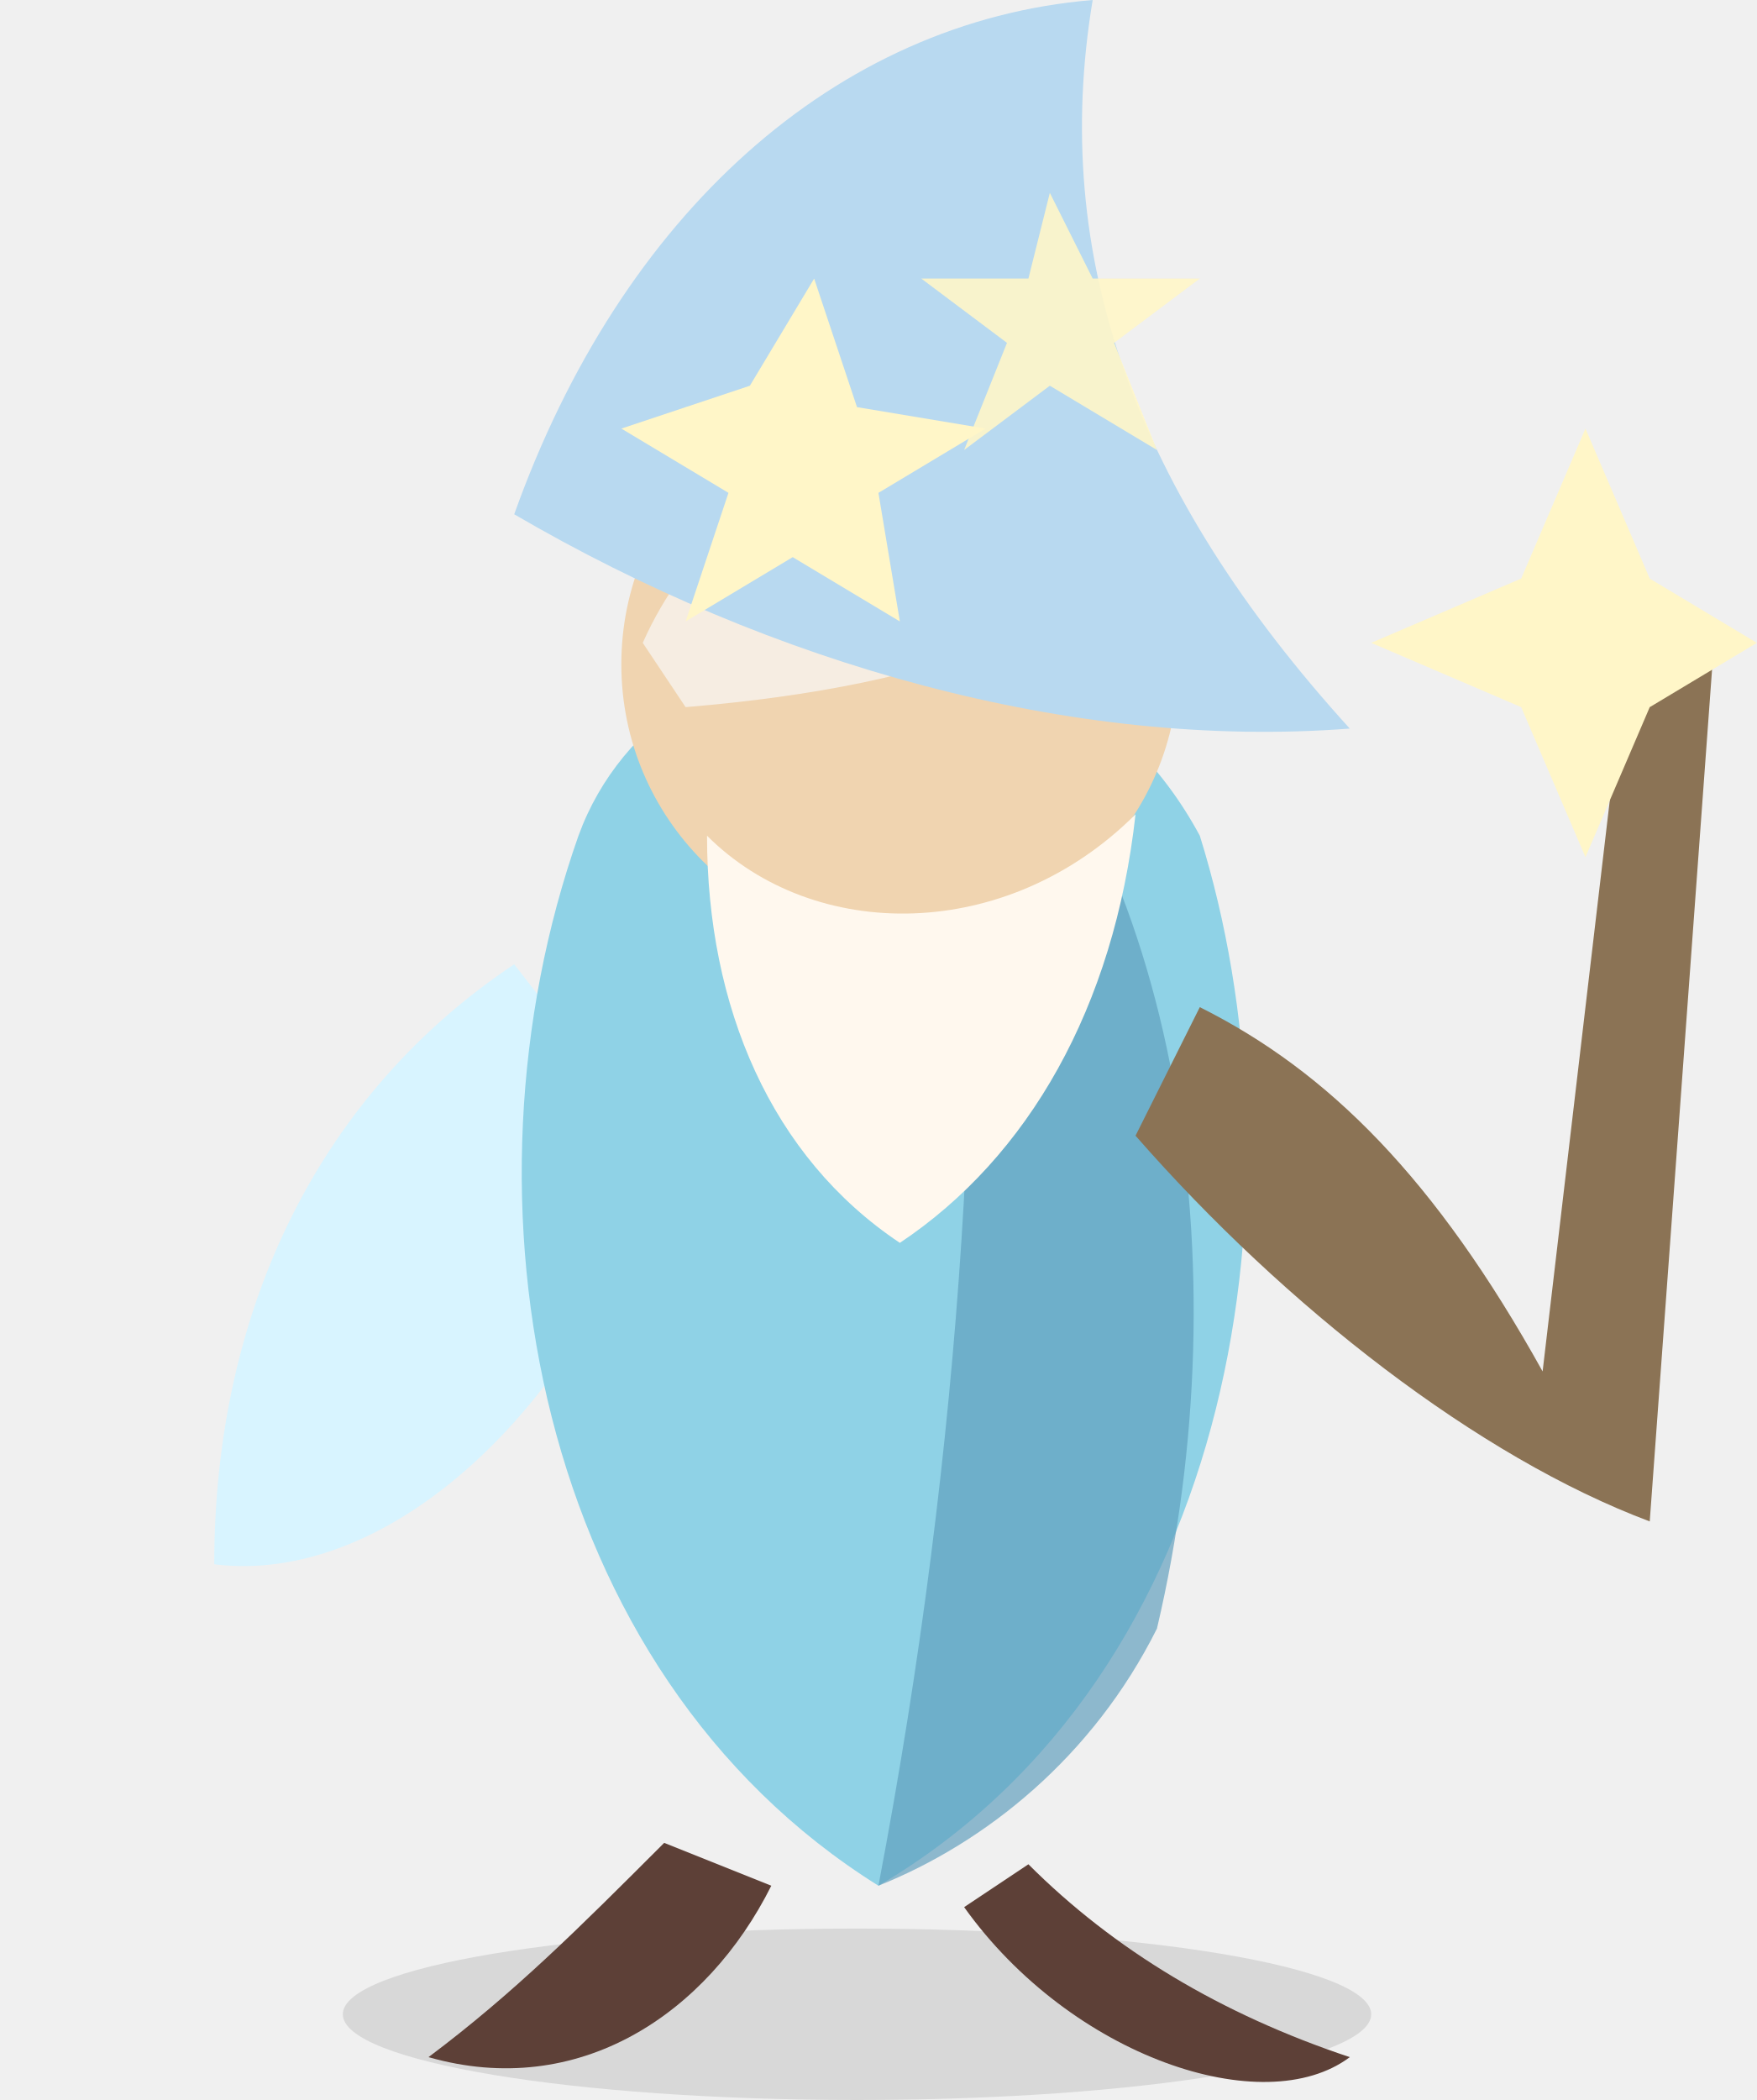
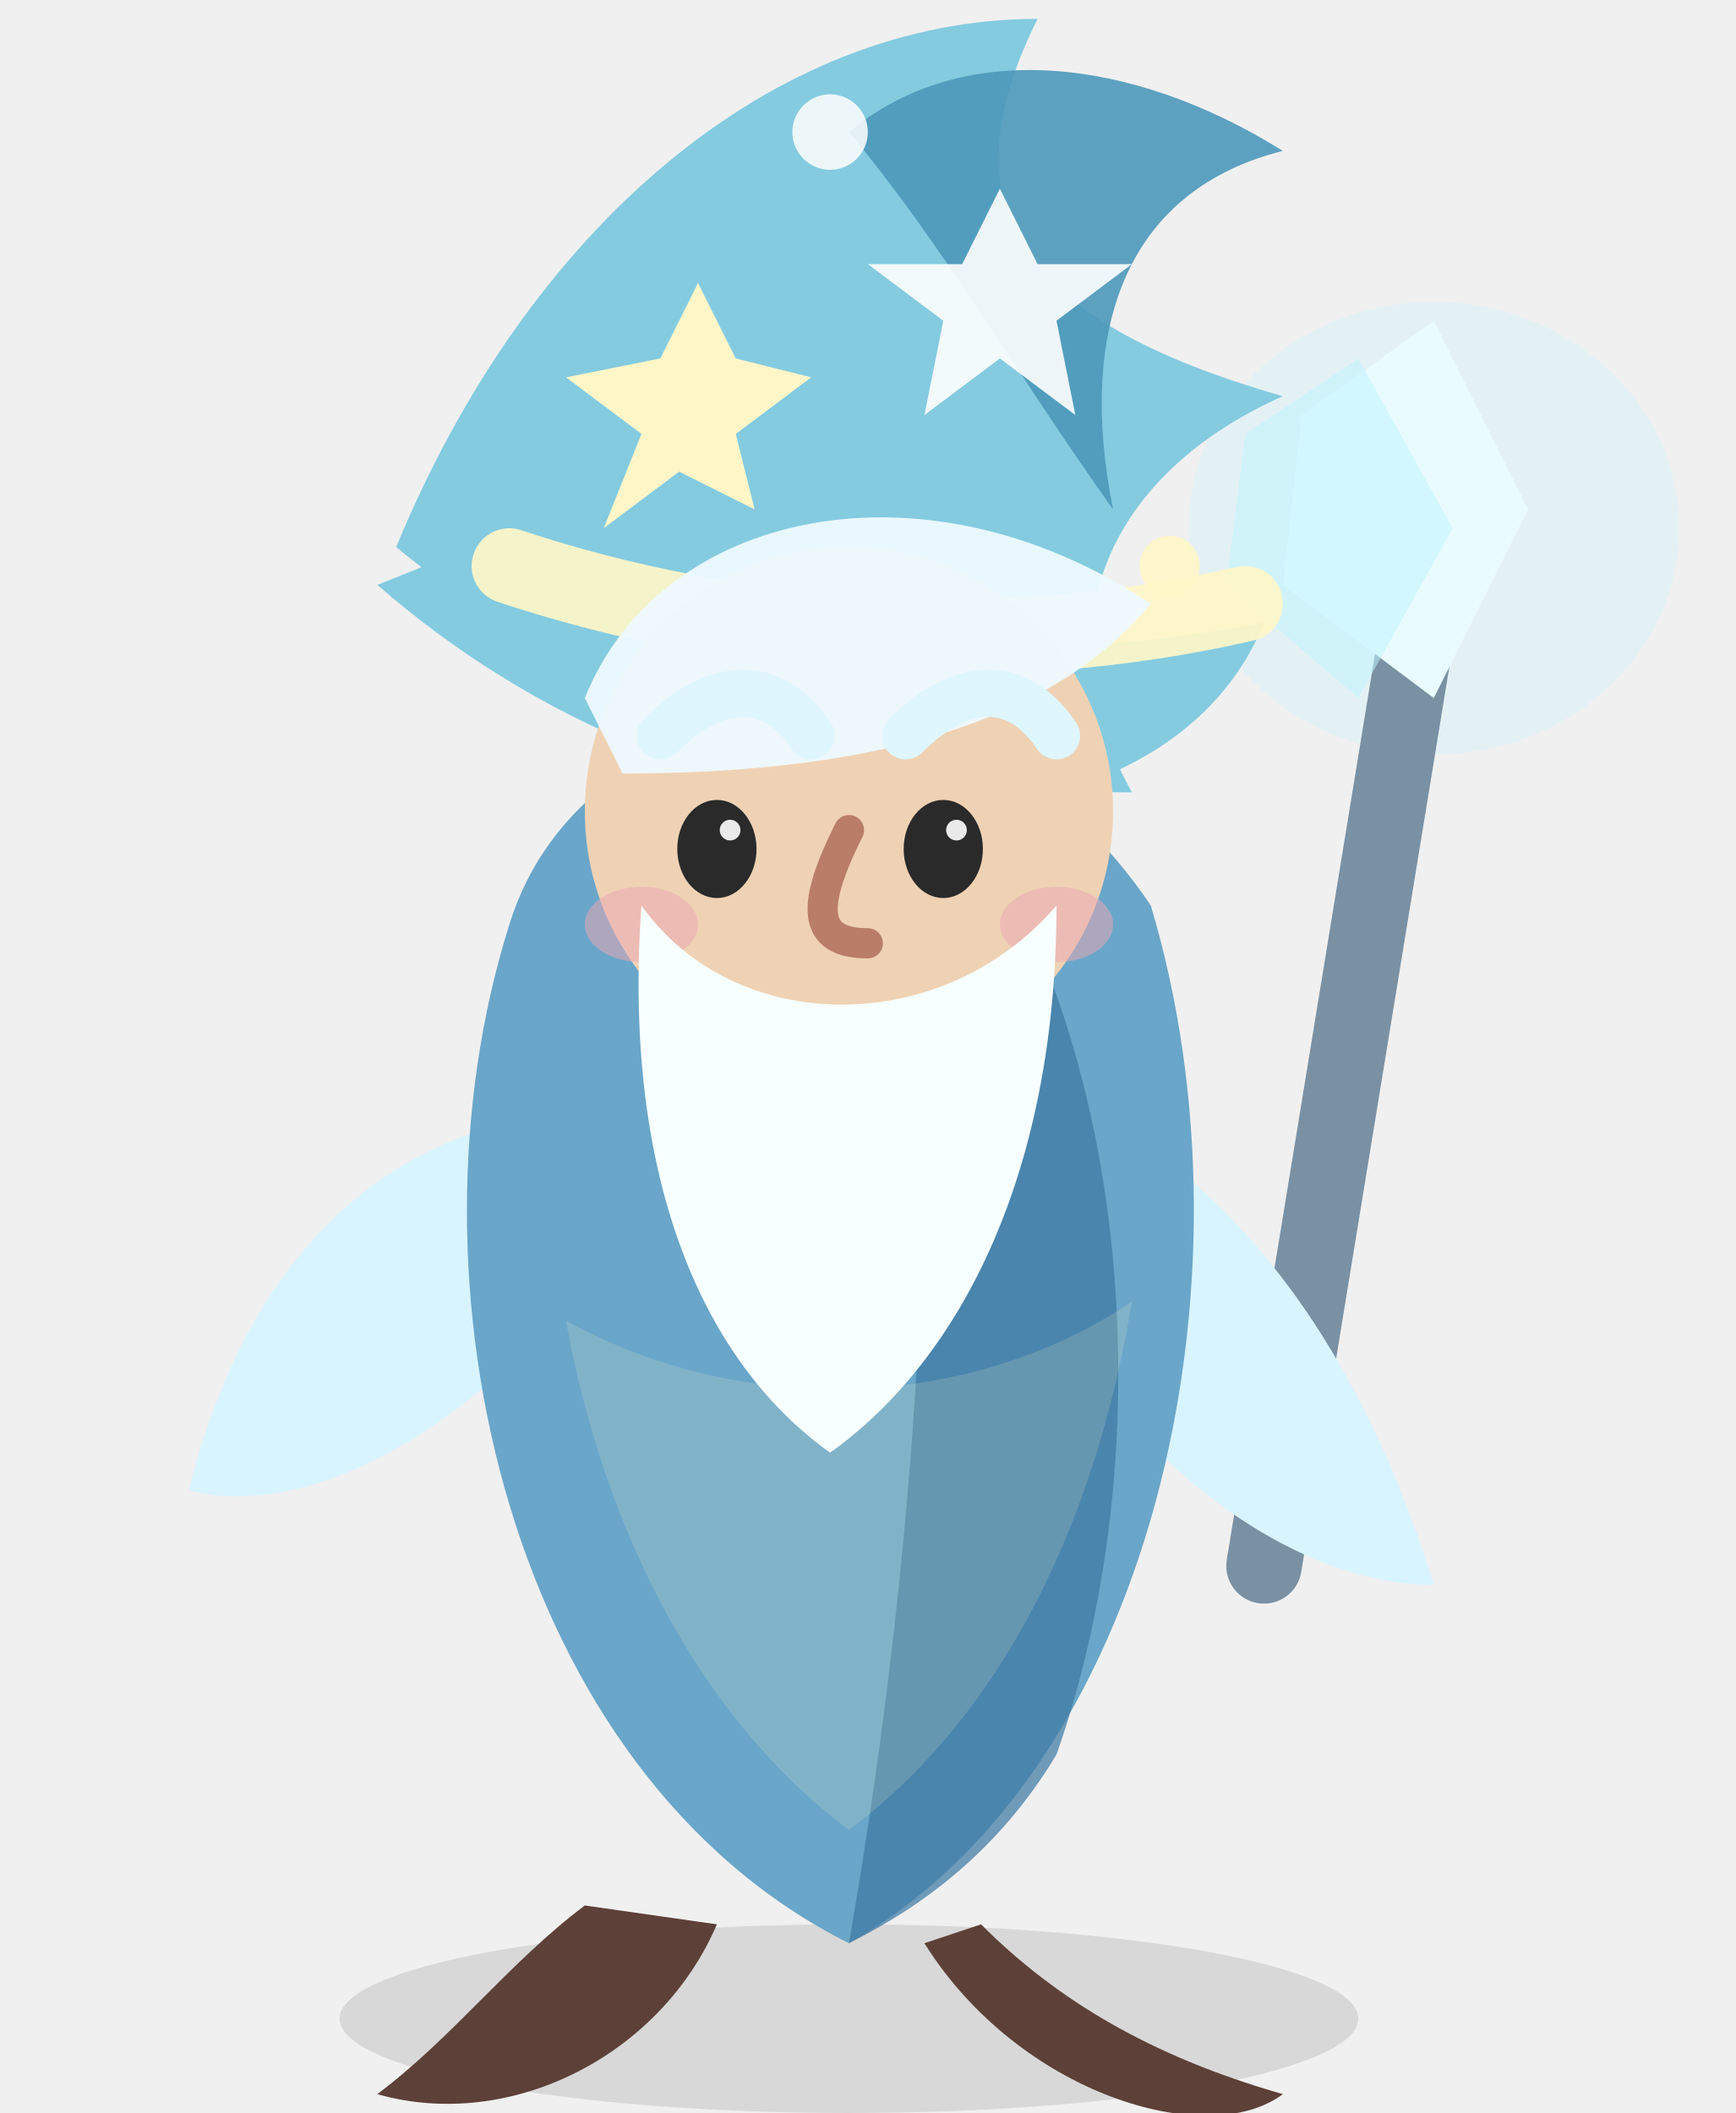
- <svg xmlns="http://www.w3.org/2000/svg" width="82" height="98" viewBox="0 0 82 98">
-   <ellipse cx="40" cy="94" rx="24" ry="4" fill="#000000" opacity="0.1" />
-   <path d="M24 45C15 51 10 61 10 73C18 74 27 66 31 54Z" fill="#d8f4ff" />
-   <path d="M27 39C31 28 49 26 56 39C61 55 58 78 41 88C25 78 21 56 27 39Z" fill="#8fd2e6" />
-   <path d="M45 30C55 40 58 59 54 76C51 82 46 86 41 88C45 67 46 48 45 30Z" fill="#5f9fbd" opacity="0.68" />
-   <circle cx="42" cy="31" r="13" fill="#f0d4b0" />
-   <path d="M30 30C34 21 45 17 55 23C52 29 44 32 32 33Z" fill="#f6f0e8" opacity="0.9" />
-   <path d="M33 39C38 44 47 44 53 38C52 47 48 54 42 58C36 54 33 47 33 39Z" fill="#fff8ee" />
-   <circle cx="47" cy="30" r="1.4" fill="#2a2a2a" />
-   <path d="M24 24C29 10 39 1 51 0C49 12 53 23 63 34C50 35 36 31 24 24Z" fill="#b8d9f0" />
-   <path d="M35 18L38 13L40 19L46 20L41 23L42 29L37 26L32 29L34 23L29 20Z" fill="#fff6c8" />
-   <path d="M49 9L51 13L56 13L52 16L54 21L49 18L45 21L47 16L43 13L48 13Z" fill="#fff6c8" opacity="0.9" />
-   <path d="M56 47C62 50 67 55 72 64L76 30L80 30L77 71C69 68 60 61 53 53Z" fill="#8b7355" />
-   <path d="M74 20L77 27L82 30L77 33L74 40L71 33L64 30L71 27Z" fill="#fff6c8" />
-   <path d="M31 86C27 90 24 93 20 96C27 98 33 94 36 88Z" fill="#5d4037" />
-   <path d="M48 87C52 91 57 94 63 96C59 99 50 96 45 89Z" fill="#5d4037" />
+ <svg xmlns="http://www.w3.org/2000/svg" width="92" height="112" viewBox="0 0 92 112">
+   <ellipse cx="45" cy="107" rx="27" ry="5" fill="#000000" opacity="0.1" />
+   <ellipse cx="76" cy="28" rx="13" ry="12" fill="#bff4ff" opacity="0.25" />
+   <path d="M67 83L76 28" fill="none" stroke="#7a91a4" stroke-width="4" stroke-linecap="round" />
+   <path d="M76 17L81 27L76 37L68 31L69 22Z" fill="#e9fbff" />
+   <path d="M72 19L77 28L72 37L65 31L66 23Z" fill="#bff4ff" opacity="0.55" transform="translate(0 0)" />
+   <path d="M30 59C20 60 13 67 10 79C18 81 29 73 35 62Z" fill="#d8f4ff" />
+   <path d="M56 58C65 62 72 71 76 84C67 84 57 75 52 63Z" fill="#d8f4ff" />
+   <path d="M27 49C31 36 51 33 61 48C67 68 61 94 45 103C27 94 21 68 27 49Z" fill="#6aa6c9" />
+   <path d="M48 39C60 52 62 76 56 93C53 98 49 101 45 103C49 80 50 58 48 39Z" fill="#3d78a2" opacity="0.72" />
+   <path d="M30 70C39 75 51 75 60 69C58 81 53 91 45 97C37 91 32 81 30 70Z" fill="#fff6c8" opacity="0.16" />
+   <path d="M21 29C28 12 41 1 55 1C50 11 54 17 68 21C59 25 55 33 60 42C45 42 32 38 21 29Z" fill="#84cbe0" />
+   <path d="M45 7C51 2 60 3 68 8C60 10 57 17 59 27C54 20 50 13 45 7Z" fill="#4c98ba" opacity="0.9" />
+   <path d="M35 19L37 15L39 19L43 20L39 23L40 27L36 25L32 28L34 23L30 20Z" fill="#fff6c8" />
+   <path d="M53 10L55 14L60 14L56 17L57 22L53 19L49 22L50 17L46 14L51 14Z" fill="#ffffff" opacity="0.9" />
+   <circle cx="44" cy="7" r="2" fill="#ffffff" opacity="0.85" />
+   <circle cx="62" cy="30" r="1.6" fill="#fff6c8" opacity="0.9" />
+   <path d="M25 29C36 34 51 36 67 33C65 38 60 42 51 43C39 43 28 38 20 31Z" fill="#84cbe0" />
+   <path d="M27 30C39 34 53 35 66 32" fill="none" stroke="#fff6c8" stroke-width="4" stroke-linecap="round" opacity="0.92" />
+   <circle cx="45" cy="43" r="14" fill="#efd2b4" />
+   <path d="M31 37C35 27 49 24 61 32C56 38 47 41 33 41Z" fill="#eef9ff" opacity="0.95" />
+   <ellipse cx="38" cy="45" rx="2.1" ry="2.6" fill="#2a2a2a" />
+   <ellipse cx="50" cy="45" rx="2.1" ry="2.6" fill="#2a2a2a" />
+   <circle cx="38.7" cy="44" r="0.55" fill="#ffffff" opacity="0.9" />
+   <circle cx="50.7" cy="44" r="0.55" fill="#ffffff" opacity="0.9" />
+   <path d="M35 39C38 36 41 36 43 39" fill="none" stroke="#dff6ff" stroke-width="2.5" stroke-linecap="round" />
+   <path d="M48 39C51 36 54 36 56 39" fill="none" stroke="#dff6ff" stroke-width="2.5" stroke-linecap="round" />
+   <ellipse cx="34" cy="49" rx="3" ry="2" fill="#e9a9b5" opacity="0.52" />
+   <ellipse cx="56" cy="49" rx="3" ry="2" fill="#e9a9b5" opacity="0.52" />
+   <path d="M45 44C43 48 43 50 46 50" fill="none" stroke="#b97d68" stroke-width="1.6" stroke-linecap="round" />
+   <path d="M34 48C39 55 50 55 56 48C56 62 51 72 44 77C37 72 33 62 34 48Z" fill="#f7ffff" />
+   <path d="M31 101C27 104 24 108 20 111C27 113 35 109 38 102Z" fill="#5d4037" />
+   <path d="M52 102C56 106 61 109 68 111C64 114 54 111 49 103Z" fill="#5d4037" />
</svg>
